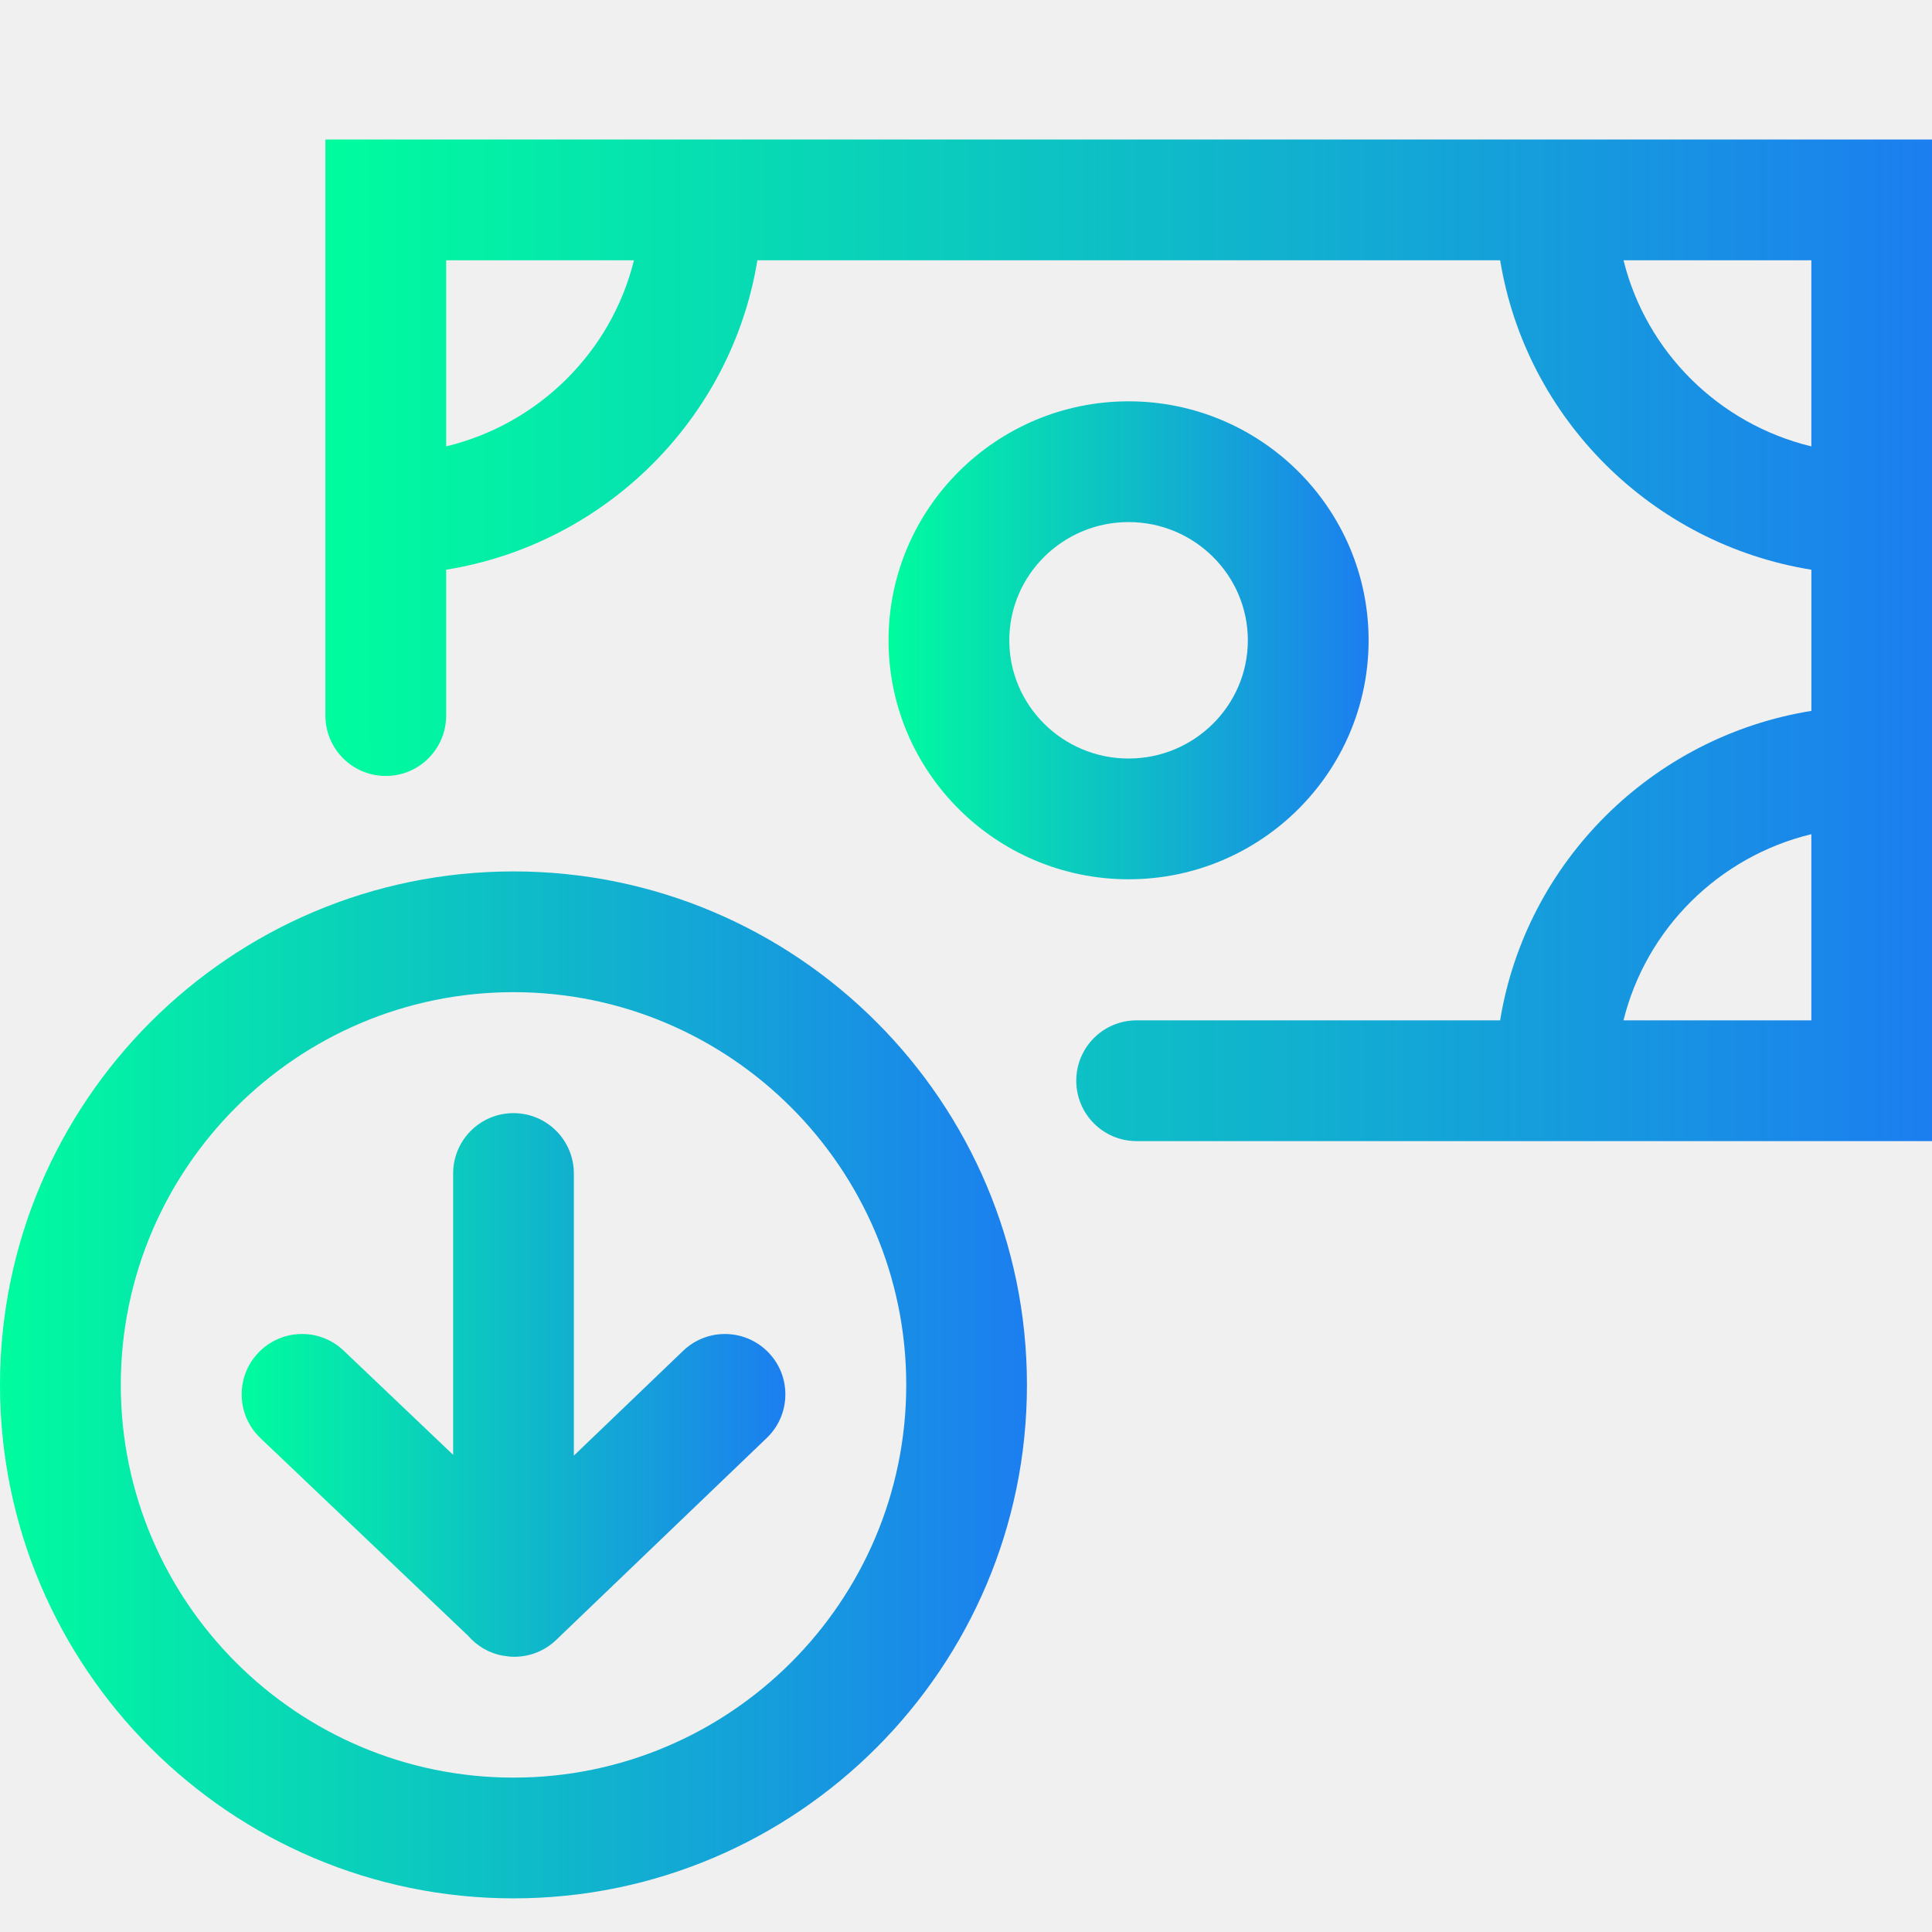
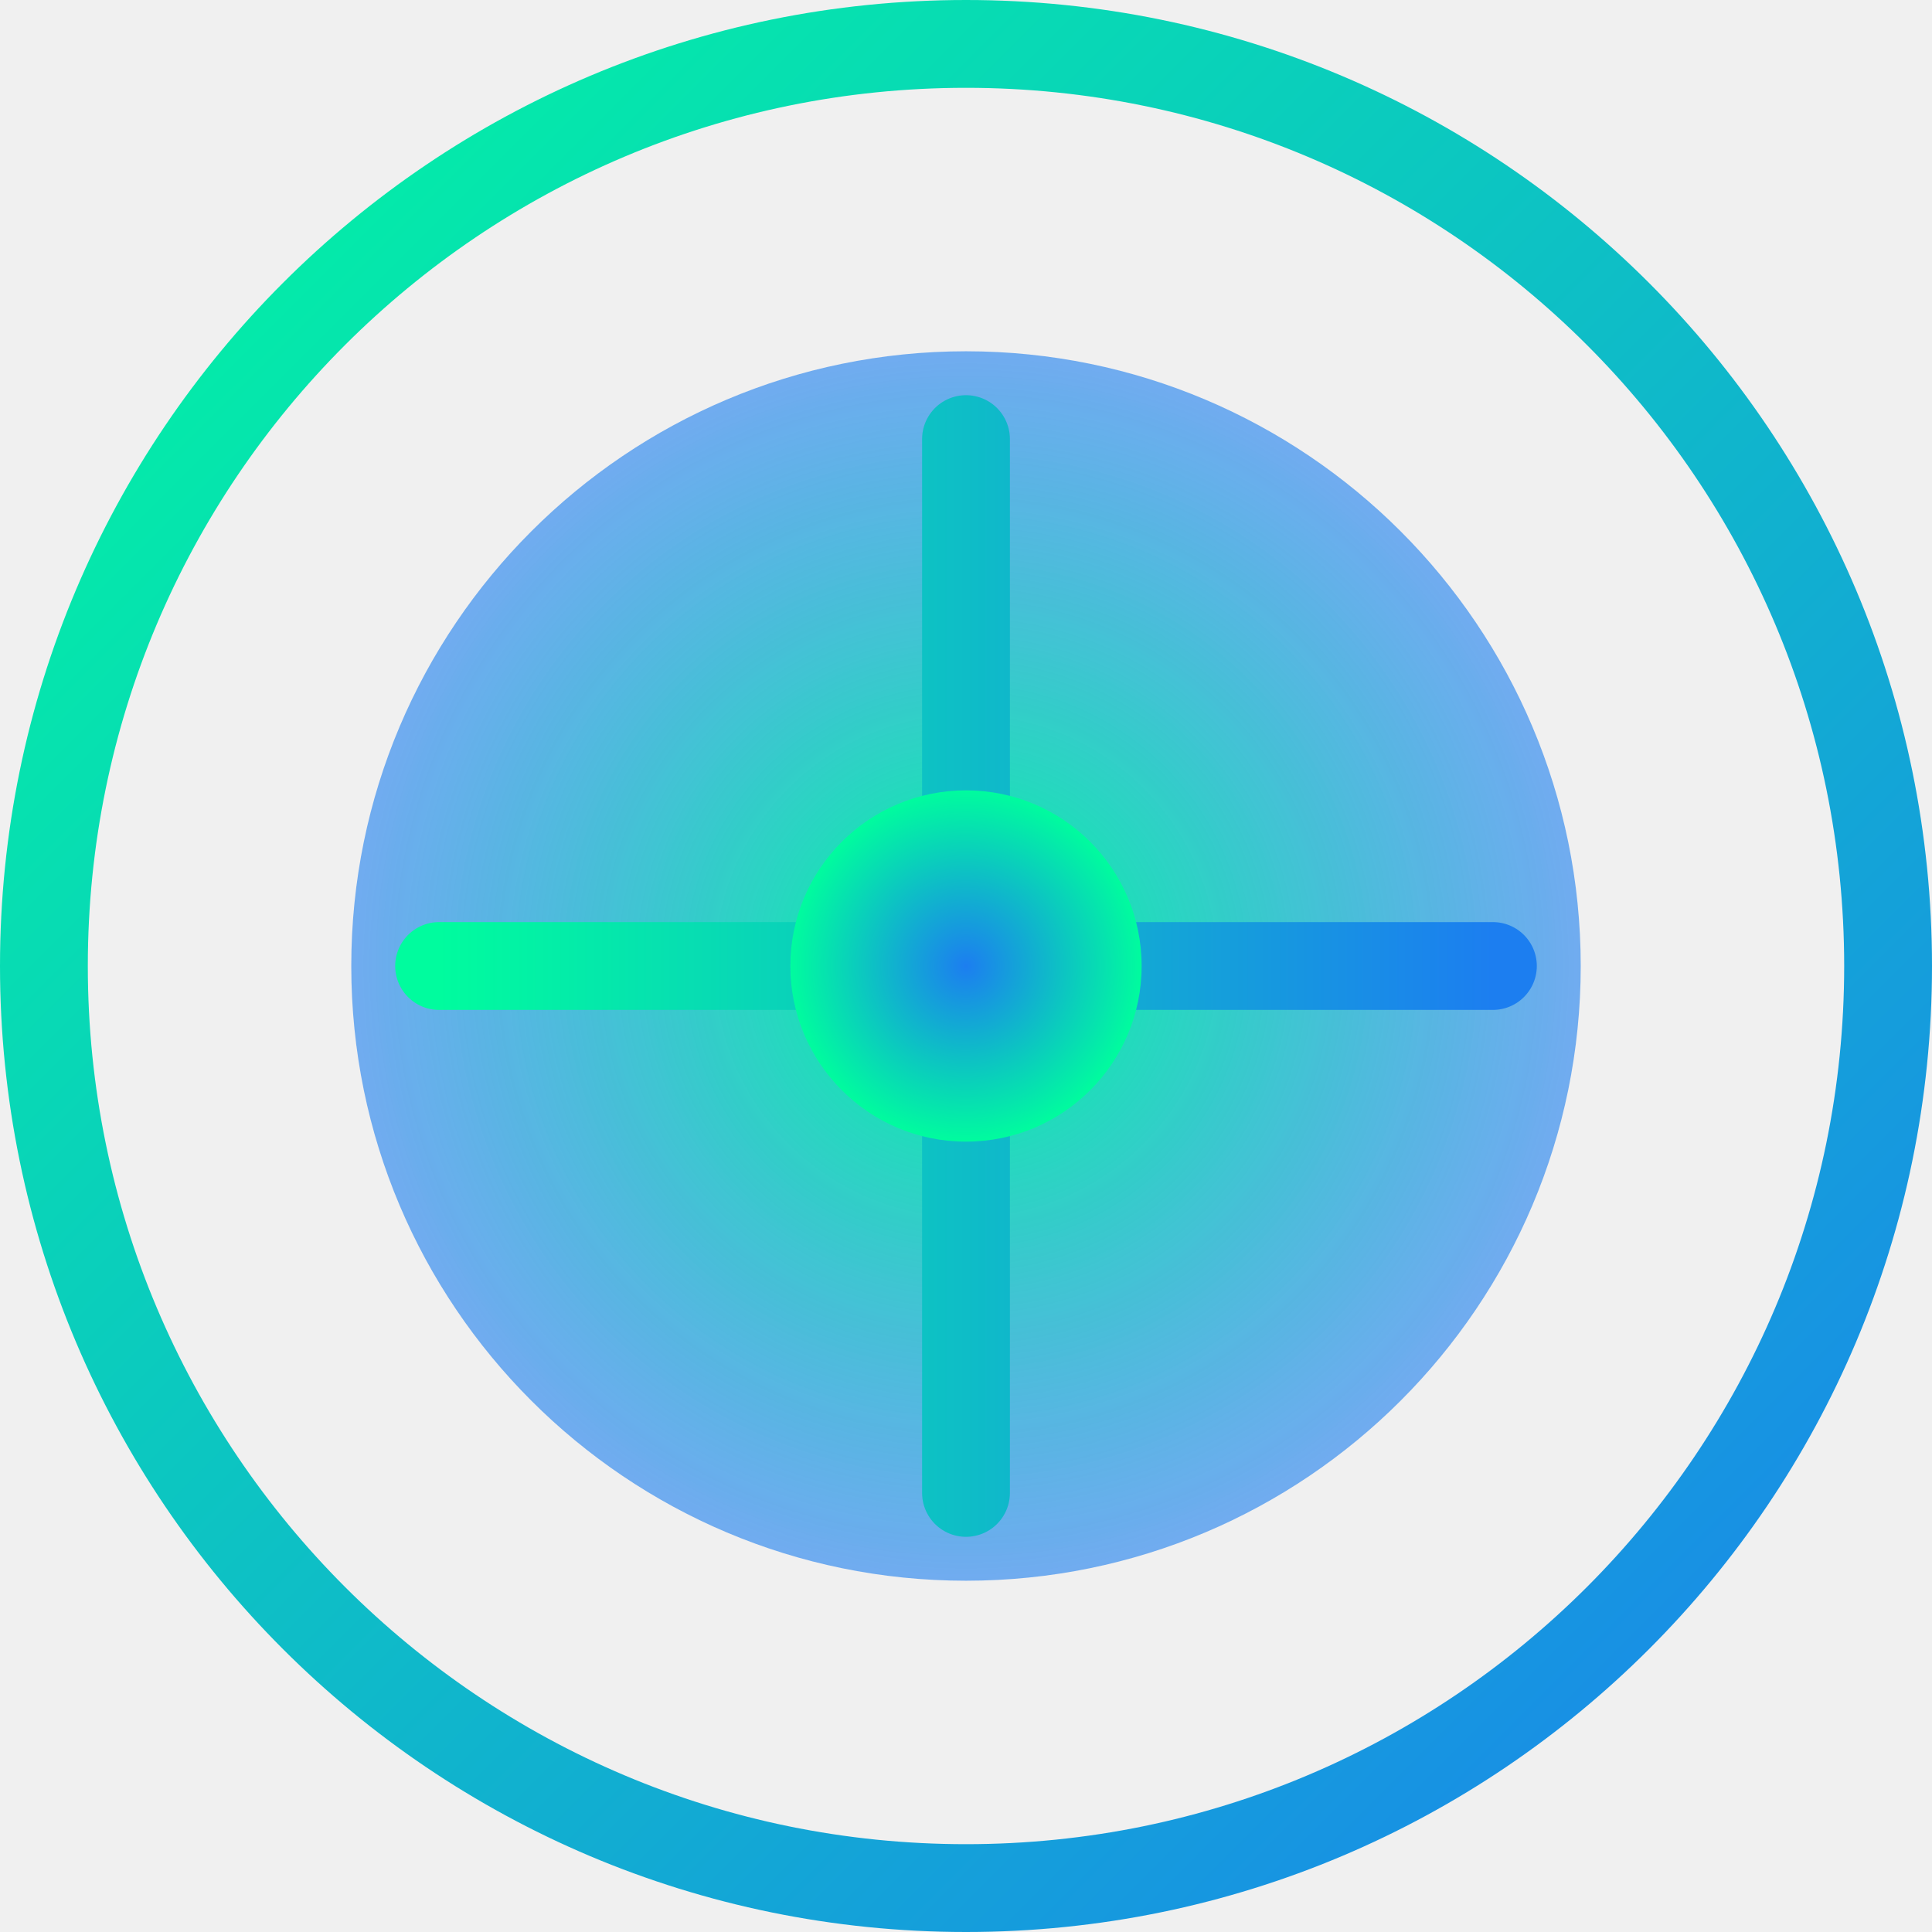
<svg xmlns="http://www.w3.org/2000/svg" width="44" height="44" viewBox="0 0 44 44" fill="none">
-   <g clip-path="url(#clip0_102_433)">
-     <mask id="mask0_102_433" style="mask-type:luminance" maskUnits="userSpaceOnUse" x="0" y="0" width="44" height="44">
-       <path d="M44 0H0V44H44V0Z" fill="white" />
-     </mask>
-     <g mask="url(#mask0_102_433)">
-       <path d="M31.169 14.583C31.169 11.582 28.717 9.14 25.703 9.14C22.689 9.14 20.236 11.582 20.236 14.583C20.236 17.584 22.688 20.025 25.703 20.025C28.717 20.025 31.169 17.583 31.169 14.583ZM22.986 14.583C22.986 13.098 24.205 11.89 25.703 11.89C27.2 11.89 28.419 13.098 28.419 14.583C28.419 16.067 27.2 17.275 25.703 17.275C24.205 17.275 22.986 16.067 22.986 14.583Z" fill="url(#paint0_linear_102_433)" />
-       <path d="M7.411 3.178V16.297C7.411 17.056 8.026 17.672 8.786 17.672C9.545 17.672 10.161 17.056 10.161 16.297L10.161 12.975C13.787 12.39 16.659 9.536 17.249 5.928H34.165C34.755 9.536 37.626 12.391 41.253 12.975V16.19C37.625 16.774 34.754 19.629 34.164 23.238H25.885C25.126 23.238 24.511 23.853 24.511 24.613C24.511 25.372 25.126 25.988 25.885 25.988L44.002 25.988V3.178L7.411 3.178ZM10.161 10.166V5.928H14.438C13.922 8.016 12.266 9.658 10.161 10.166ZM36.975 5.928H41.252V10.166C39.148 9.658 37.491 8.016 36.975 5.928ZM36.974 23.238C37.49 21.15 39.148 19.506 41.252 18.998V23.238H36.974Z" fill="url(#paint1_linear_102_433)" />
-       <path d="M11.695 19.846C5.247 19.846 0 25.092 0 31.54C0 37.989 5.246 43.234 11.694 43.234C18.142 43.234 23.388 37.988 23.388 31.54C23.388 25.092 18.143 19.846 11.695 19.846ZM11.695 40.484C6.763 40.484 2.751 36.472 2.751 31.54C2.751 26.608 6.763 22.596 11.695 22.596C16.627 22.596 20.639 26.608 20.639 31.54C20.639 36.472 16.627 40.484 11.695 40.484Z" fill="url(#paint2_linear_102_433)" />
-       <path d="M15.558 30.764L13.069 33.151V26.726C13.069 25.966 12.454 25.351 11.694 25.351C10.935 25.351 10.32 25.966 10.32 26.726V33.133L7.827 30.76C7.277 30.236 6.407 30.258 5.883 30.808C5.359 31.358 5.381 32.229 5.931 32.752L10.658 37.251C10.861 37.486 11.139 37.652 11.458 37.708C11.465 37.709 11.472 37.709 11.479 37.71C11.55 37.721 11.621 37.732 11.695 37.732C11.698 37.732 11.701 37.731 11.704 37.731C11.708 37.731 11.71 37.732 11.714 37.732C12.057 37.732 12.4 37.604 12.666 37.349L17.463 32.748C18.011 32.223 18.029 31.352 17.504 30.805C16.977 30.256 16.106 30.238 15.558 30.764Z" fill="url(#paint3_linear_102_433)" />
-     </g>
-   </g>
+   <circle cx="22" cy="22" r="21" stroke="url(#gradientOuter)" stroke-width="2" />
+   <circle cx="22" cy="22" r="14" fill="url(#gradientInner)" />
+   <path d="M10 22L34 22" stroke="url(#gradientLine)" stroke-width="2" stroke-linecap="round" />
+   <path d="M22 10L22 34" stroke="url(#gradientLine)" stroke-width="2" stroke-linecap="round" />
+   <circle cx="22" cy="22" r="4" fill="url(#gradientCenter)" />
  <defs>
-     <linearGradient id="paint0_linear_102_433" x1="20.236" y1="14.582" x2="31.169" y2="14.582" gradientUnits="userSpaceOnUse">
+     <linearGradient id="gradientOuter" x1="0" y1="0" x2="44" y2="44" gradientUnits="userSpaceOnUse">
      <stop stop-color="#00FC9E" />
      <stop offset="1" stop-color="#1C7EF0" />
    </linearGradient>
-     <linearGradient id="paint1_linear_102_433" x1="7.411" y1="14.583" x2="44.002" y2="14.583" gradientUnits="userSpaceOnUse">
+     <radialGradient id="gradientInner" cx="0" cy="0" r="1" gradientUnits="userSpaceOnUse" gradientTransform="translate(22 22) scale(14)">
+       <stop stop-color="#00FC9E" />
+       <stop offset="1" stop-color="#1C7EF0" stop-opacity="0.6" />
+     </radialGradient>
+     <linearGradient id="gradientLine" x1="10" y1="22" x2="34" y2="22" gradientUnits="userSpaceOnUse">
      <stop stop-color="#00FC9E" />
      <stop offset="1" stop-color="#1C7EF0" />
    </linearGradient>
-     <linearGradient id="paint2_linear_102_433" x1="0" y1="31.54" x2="23.388" y2="31.54" gradientUnits="userSpaceOnUse">
-       <stop stop-color="#00FC9E" />
-       <stop offset="1" stop-color="#1C7EF0" />
-     </linearGradient>
-     <linearGradient id="paint3_linear_102_433" x1="5.504" y1="31.541" x2="17.886" y2="31.541" gradientUnits="userSpaceOnUse">
-       <stop stop-color="#00FC9E" />
-       <stop offset="1" stop-color="#1C7EF0" />
-     </linearGradient>
-     <clipPath id="clip0_102_433">
-       <rect width="44" height="44" fill="white" />
-     </clipPath>
+     <radialGradient id="gradientCenter" cx="0" cy="0" r="1" gradientUnits="userSpaceOnUse" gradientTransform="translate(22 22) scale(4)">
+       <stop stop-color="#1C7EF0" />
+       <stop offset="1" stop-color="#00FC9E" />
+     </radialGradient>
  </defs>
</svg>
